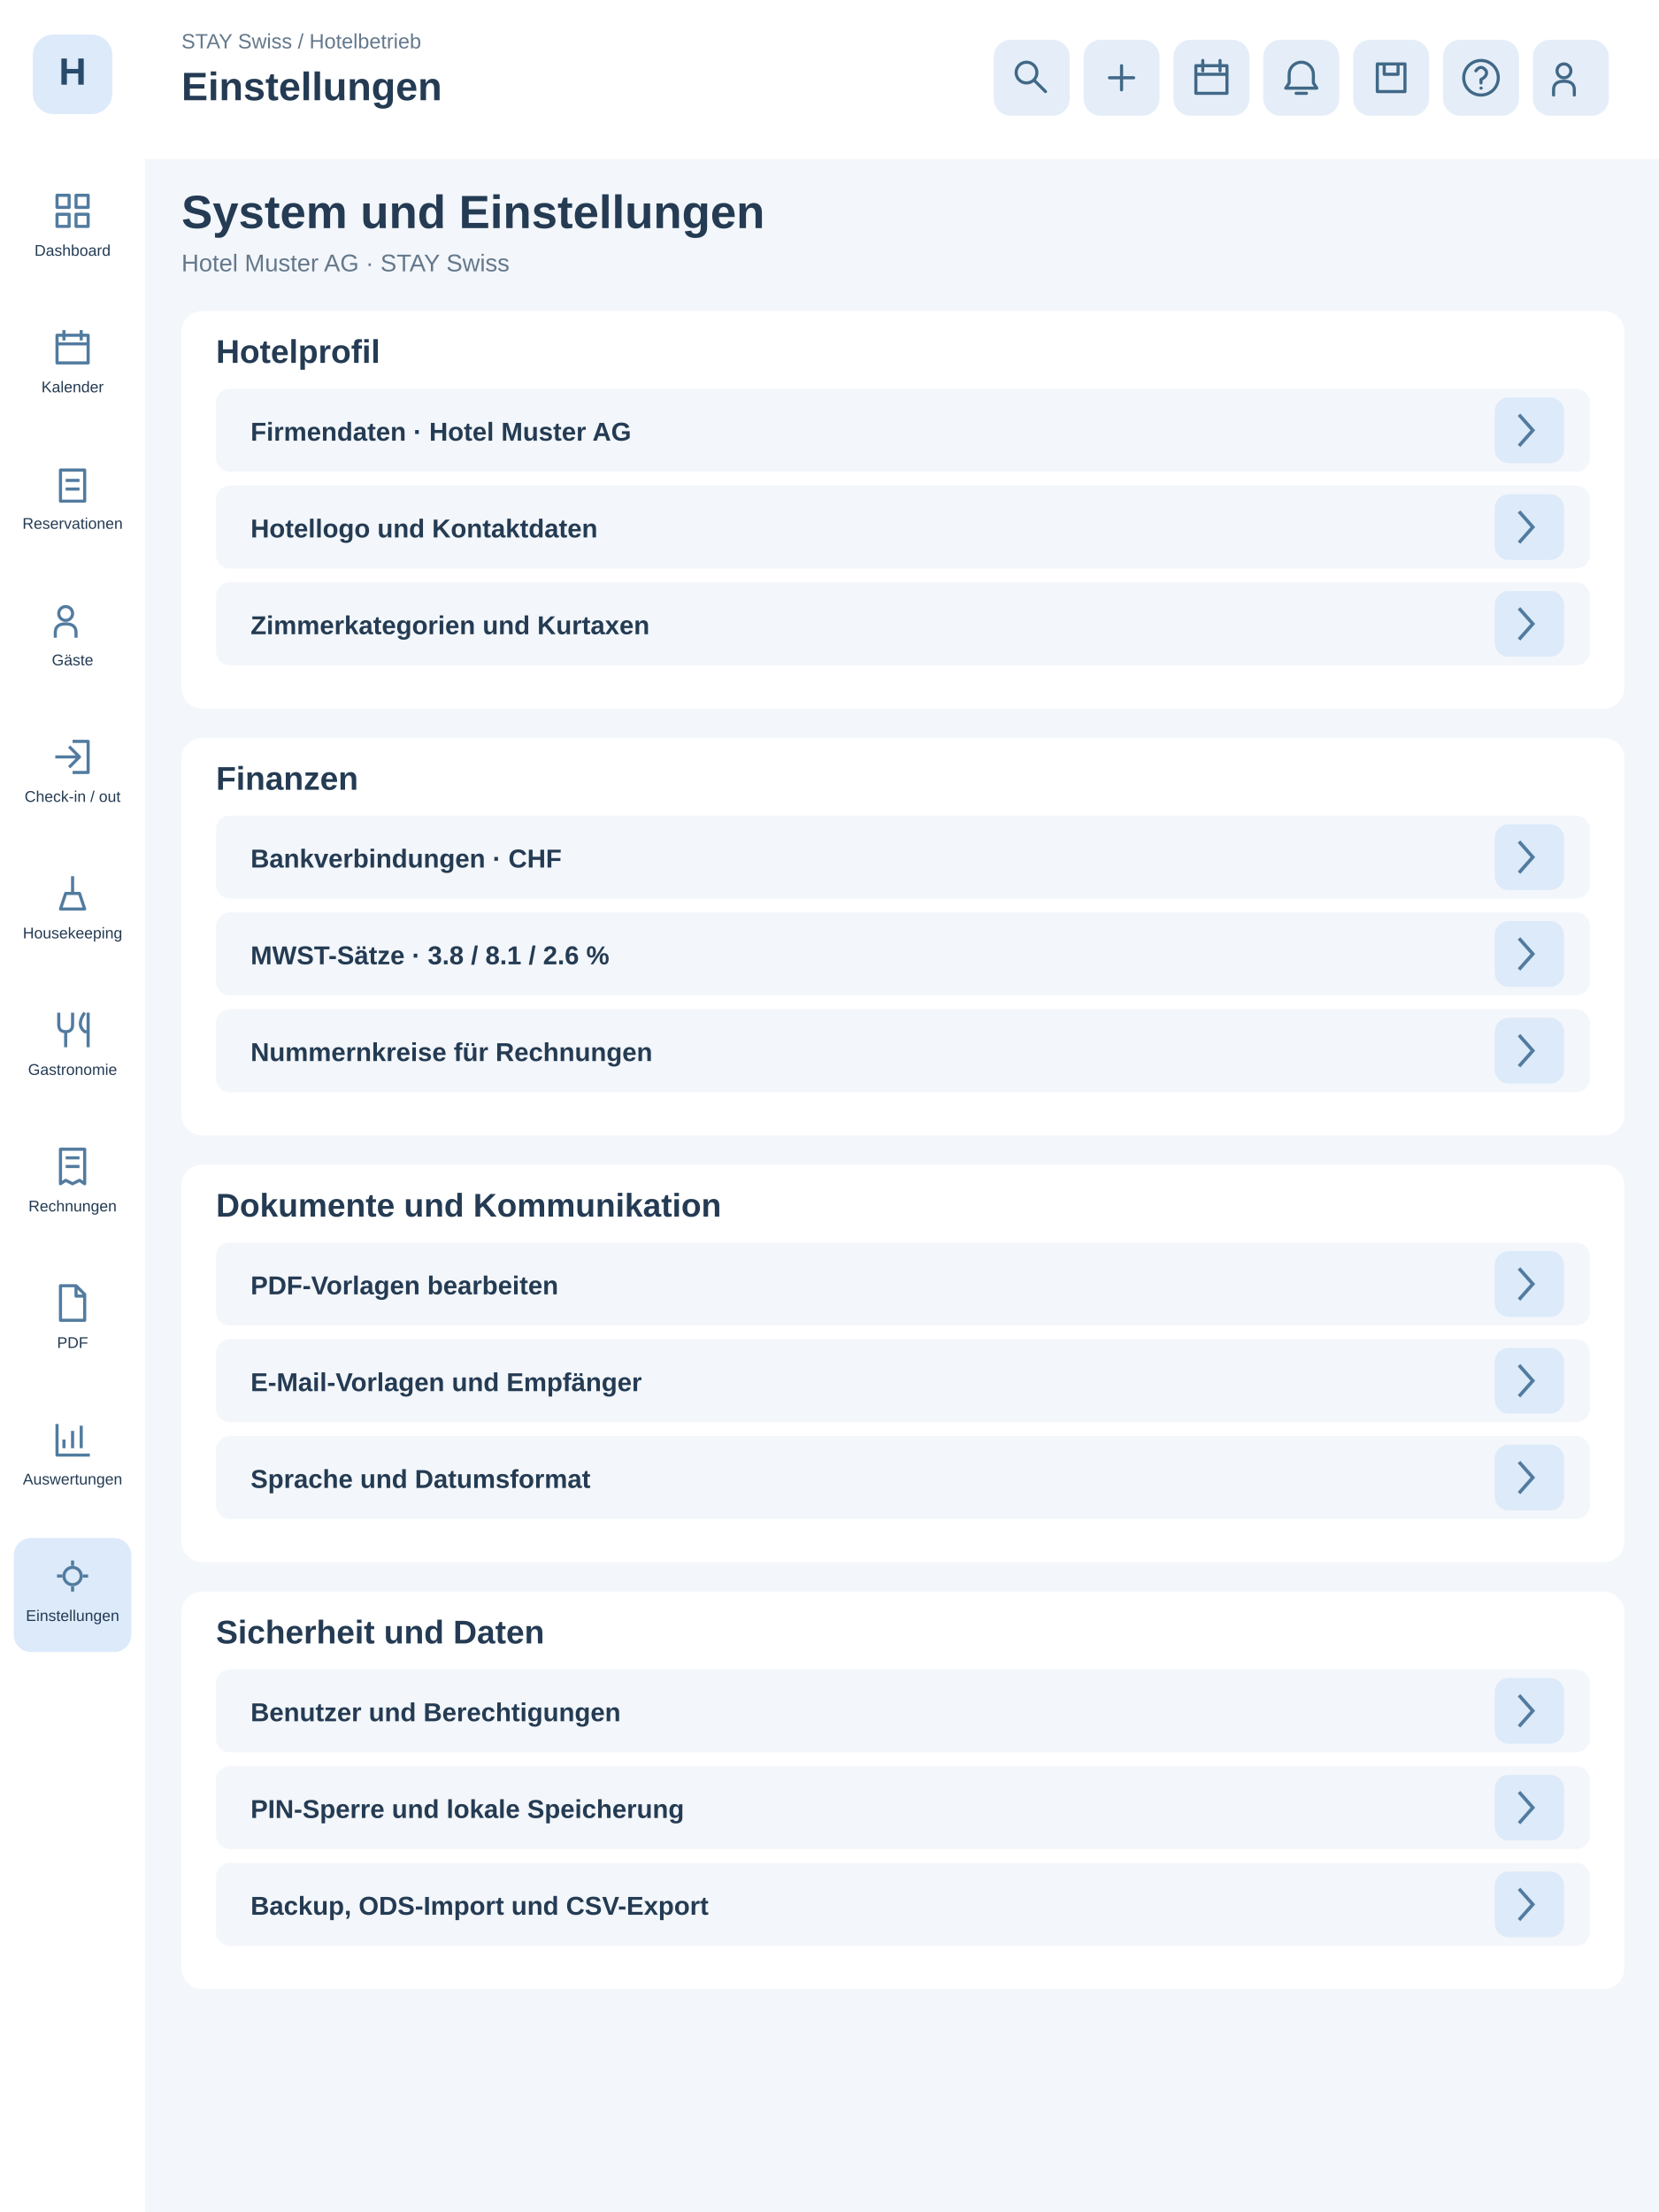
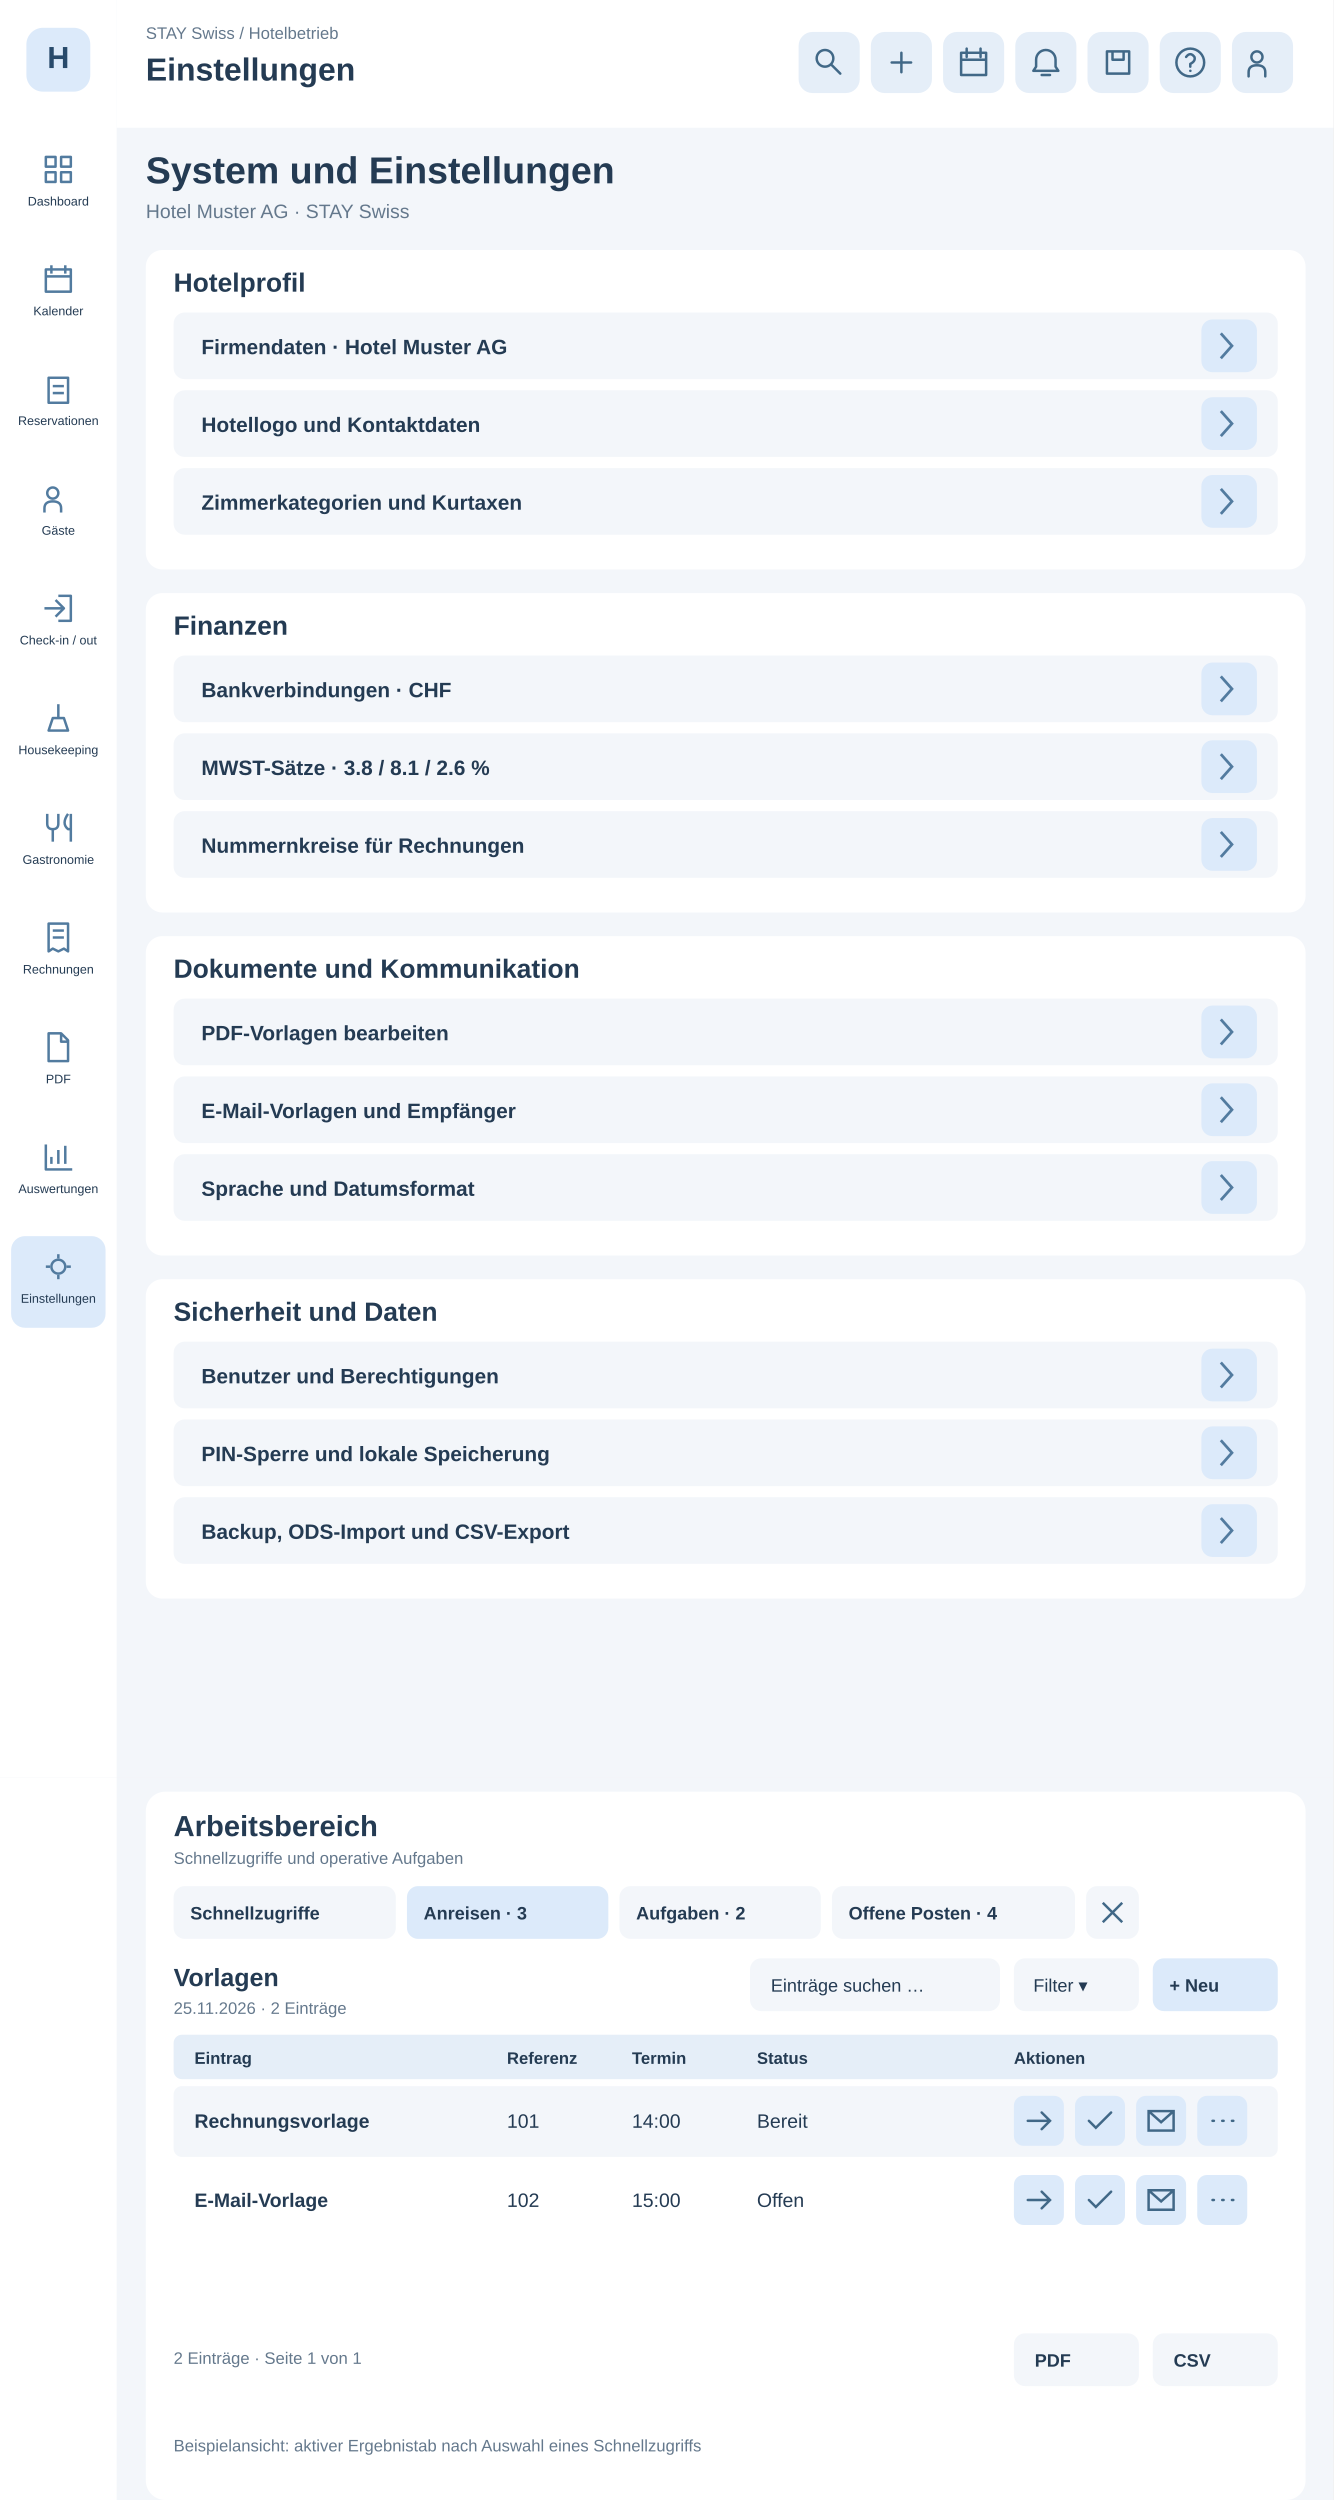
- <svg xmlns="http://www.w3.org/2000/svg" width="960" height="1280" viewBox="0 0 960 1280">
+ <svg xmlns="http://www.w3.org/2000/svg" width="960" height="1800" viewBox="0 0 960 1800">
  <style>.nav:hover rect,.quick:hover rect{fill:#c5dff4}</style>
  <rect width="960" height="1280" fill="#f3f6fa" />
  <rect width="84" height="1280" fill="#fff" />
  <rect x="19" y="20" width="46" height="46" rx="12" fill="#dceafa" />
  <text x="42" y="49" text-anchor="middle" font-family="Arial" font-weight="700" font-size="22" fill="#284a6b">H</text>
  <g class="nav" tabindex="0">
    <rect x="8" y="100" width="68" height="66" rx="10" fill="#fff" />
    <g transform="translate(30,110)" stroke="#527b9f" stroke-width="1.8" fill="none" stroke-linejoin="round">
      <path d="M3 3h7v7H3zM14 3h7v7h-7zM3 14h7v7H3zM14 14h7v7h-7z" />
    </g>
    <text x="42" y="148" text-anchor="middle" font-family="Arial" font-size="9" fill="#243b53">Dashboard</text>
  </g>
  <g class="nav" tabindex="0">
    <rect x="8" y="179" width="68" height="66" rx="10" fill="#fff" />
    <g transform="translate(30,189)" stroke="#527b9f" stroke-width="1.8" fill="none" stroke-linejoin="round">
      <path d="M3 5h18v16H3zM7 2v6M17 2v6M3 10h18" />
    </g>
    <text x="42" y="227" text-anchor="middle" font-family="Arial" font-size="9" fill="#243b53">Kalender</text>
  </g>
  <g class="nav" tabindex="0">
    <rect x="8" y="258" width="68" height="66" rx="10" fill="#fff" />
    <g transform="translate(30,268)" stroke="#527b9f" stroke-width="1.8" fill="none" stroke-linejoin="round">
      <path d="M5 4h14v18H5zM8 10h8M8 15h8" />
    </g>
    <text x="42" y="306" text-anchor="middle" font-family="Arial" font-size="9" fill="#243b53">Reservationen</text>
  </g>
  <g class="nav" tabindex="0">
    <rect x="8" y="337" width="68" height="66" rx="10" fill="#fff" />
    <g transform="translate(30,347)" stroke="#527b9f" stroke-width="1.8" fill="none" stroke-linejoin="round">
      <path d="M8 12a4 4 0 1 0 0-8a4 4 0 1 0 0 8M2 22v-3q0-5 6-5t6 5v3" />
    </g>
    <text x="42" y="385" text-anchor="middle" font-family="Arial" font-size="9" fill="#243b53">Gäste</text>
  </g>
  <g class="nav" tabindex="0">
    <rect x="8" y="416" width="68" height="66" rx="10" fill="#fff" />
    <g transform="translate(30,426)" stroke="#527b9f" stroke-width="1.8" fill="none" stroke-linejoin="round">
      <path d="M12 3h9v18h-9M2 12h14M10 6l6 6-6 6" />
    </g>
    <text x="42" y="464" text-anchor="middle" font-family="Arial" font-size="9" fill="#243b53">Check-in / out</text>
  </g>
  <g class="nav" tabindex="0">
    <rect x="8" y="495" width="68" height="66" rx="10" fill="#fff" />
    <g transform="translate(30,505)" stroke="#527b9f" stroke-width="1.8" fill="none" stroke-linejoin="round">
      <path d="M5 21h14l-3-9H8zM12 12V2" />
    </g>
    <text x="42" y="543" text-anchor="middle" font-family="Arial" font-size="9" fill="#243b53">Housekeeping</text>
  </g>
  <g class="nav" tabindex="0">
    <rect x="8" y="574" width="68" height="66" rx="10" fill="#fff" />
    <g transform="translate(30,584)" stroke="#527b9f" stroke-width="1.8" fill="none" stroke-linejoin="round">
      <path d="M4 2v7q0 4 4 4t4-4V2M8 13v9M19 2q-5 7 0 11h2M21 2v20" />
    </g>
    <text x="42" y="622" text-anchor="middle" font-family="Arial" font-size="9" fill="#243b53">Gastronomie</text>
  </g>
  <g class="nav" tabindex="0">
    <rect x="8" y="653" width="68" height="66" rx="10" fill="#fff" />
    <g transform="translate(30,663)" stroke="#527b9f" stroke-width="1.8" fill="none" stroke-linejoin="round">
      <path d="M5 2h14v20l-3-2-4 2-4-2-3 2zM8 7h8M8 12h8" />
    </g>
    <text x="42" y="701" text-anchor="middle" font-family="Arial" font-size="9" fill="#243b53">Rechnungen</text>
  </g>
  <g class="nav" tabindex="0">
    <rect x="8" y="732" width="68" height="66" rx="10" fill="#fff" />
    <g transform="translate(30,742)" stroke="#527b9f" stroke-width="1.8" fill="none" stroke-linejoin="round">
      <path d="M5 2h9l5 5v15H5zM14 2v6h5" />
    </g>
    <text x="42" y="780" text-anchor="middle" font-family="Arial" font-size="9" fill="#243b53">PDF</text>
  </g>
  <g class="nav" tabindex="0">
    <rect x="8" y="811" width="68" height="66" rx="10" fill="#fff" />
    <g transform="translate(30,821)" stroke="#527b9f" stroke-width="1.8" fill="none" stroke-linejoin="round">
      <path d="M3 3v18h19M7 17v-5M12 17V7M17 17V4" />
    </g>
    <text x="42" y="859" text-anchor="middle" font-family="Arial" font-size="9" fill="#243b53">Auswertungen</text>
  </g>
  <g class="nav" tabindex="0">
    <rect x="8" y="890" width="68" height="66" rx="10" fill="#dceafa" />
    <g transform="translate(30,900)" stroke="#527b9f" stroke-width="1.8" fill="none" stroke-linejoin="round">
      <path d="M12 3v3M12 18v3M3 12h3M18 12h3M12 7a5 5 0 1 0 0 10a5 5 0 1 0 0-10" />
    </g>
    <text x="42" y="938" text-anchor="middle" font-family="Arial" font-size="9" fill="#243b53">Einstellungen</text>
  </g>
  <rect x="84" width="876" height="92" fill="#fff" />
  <text x="105" y="28" font-family="Arial" font-size="12" fill="#64788c">STAY Swiss / Hotelbetrieb</text>
  <text x="105" y="58" font-family="Arial" font-size="23" font-weight="700" fill="#243b53">Einstellungen</text>
  <g class="quick" tabindex="0">
    <rect x="575" y="23" width="44" height="44" rx="10" fill="#e5eef8" />
    <g transform="translate(585,33)" stroke="#416887" stroke-width="1.8" fill="none" stroke-linecap="round" stroke-linejoin="round">
      <path d="M14 14l6 6M15 9a6 6 0 1 0-12 0a6 6 0 1 0 12 0" />
    </g>
  </g>
  <g class="quick" tabindex="0">
    <rect x="627" y="23" width="44" height="44" rx="10" fill="#e5eef8" />
    <g transform="translate(637,33)" stroke="#416887" stroke-width="1.8" fill="none" stroke-linecap="round" stroke-linejoin="round">
      <path d="M12 5v14M5 12h14" />
    </g>
  </g>
  <g class="quick" tabindex="0">
    <rect x="679" y="23" width="44" height="44" rx="10" fill="#e5eef8" />
    <g transform="translate(689,33)" stroke="#416887" stroke-width="1.8" fill="none" stroke-linecap="round" stroke-linejoin="round">
      <path d="M3 5h18v16H3zM7 2v6M17 2v6M3 10h18" />
    </g>
  </g>
  <g class="quick" tabindex="0">
    <rect x="731" y="23" width="44" height="44" rx="10" fill="#e5eef8" />
    <g transform="translate(741,33)" stroke="#416887" stroke-width="1.8" fill="none" stroke-linecap="round" stroke-linejoin="round">
      <path d="M12 3a7 7 0 0 0-7 7v5l-2 3h18l-2-3v-5a7 7 0 0 0-7-7M9 21h6" />
    </g>
  </g>
  <g class="quick" tabindex="0">
    <rect x="783" y="23" width="44" height="44" rx="10" fill="#e5eef8" />
    <g transform="translate(793,33)" stroke="#416887" stroke-width="1.8" fill="none" stroke-linecap="round" stroke-linejoin="round">
      <path d="M4 4h16v16H4zM8 4v6h8V4" />
    </g>
  </g>
  <g class="quick" tabindex="0">
    <rect x="835" y="23" width="44" height="44" rx="10" fill="#e5eef8" />
    <g transform="translate(845,33)" stroke="#416887" stroke-width="1.8" fill="none" stroke-linecap="round" stroke-linejoin="round">
      <path d="M12 2a10 10 0 1 0 0 20a10 10 0 1 0 0-20M9 8q3-4 6 0q1 3-3 5v2M12 18h.1" />
    </g>
  </g>
  <g class="quick" tabindex="0">
    <rect x="887" y="23" width="44" height="44" rx="10" fill="#e5eef8" />
    <g transform="translate(897,33)" stroke="#416887" stroke-width="1.8" fill="none" stroke-linecap="round" stroke-linejoin="round">
      <path d="M8 12a4 4 0 1 0 0-8a4 4 0 1 0 0 8M2 22v-3q0-5 6-5t6 5v3" />
    </g>
  </g>
  <text x="105" y="132" font-family="Arial" font-size="27" font-weight="700" fill="#243b53">System und Einstellungen</text>
  <text x="105" y="157" font-family="Arial" font-size="14" font-weight="400" fill="#64788c">Hotel Muster AG · STAY Swiss</text>
  <rect x="105" y="180" width="835" height="230" rx="12" fill="#fff" />
  <text x="125" y="210" font-family="Arial" font-size="19" font-weight="700" fill="#243b53">Hotelprofil</text>
  <rect x="125" y="225" width="795" height="48" rx="8" fill="#f3f6fa" />
  <text x="145" y="255" font-family="Arial" font-size="15" font-weight="600" fill="#243b53">Firmendaten · Hotel Muster AG</text>
  <g>
    <rect x="865" y="230" width="40" height="38" rx="8" fill="#dceafa" />
    <path d="M879 240l8 9-8 9" stroke="#527b9f" stroke-width="2" fill="none" />
  </g>
  <rect x="125" y="281" width="795" height="48" rx="8" fill="#f3f6fa" />
  <text x="145" y="311" font-family="Arial" font-size="15" font-weight="600" fill="#243b53">Hotellogo und Kontaktdaten</text>
  <g>
    <rect x="865" y="286" width="40" height="38" rx="8" fill="#dceafa" />
    <path d="M879 296l8 9-8 9" stroke="#527b9f" stroke-width="2" fill="none" />
  </g>
  <rect x="125" y="337" width="795" height="48" rx="8" fill="#f3f6fa" />
  <text x="145" y="367" font-family="Arial" font-size="15" font-weight="600" fill="#243b53">Zimmerkategorien und Kurtaxen</text>
  <g>
    <rect x="865" y="342" width="40" height="38" rx="8" fill="#dceafa" />
    <path d="M879 352l8 9-8 9" stroke="#527b9f" stroke-width="2" fill="none" />
  </g>
  <rect x="105" y="427" width="835" height="230" rx="12" fill="#fff" />
  <text x="125" y="457" font-family="Arial" font-size="19" font-weight="700" fill="#243b53">Finanzen</text>
  <rect x="125" y="472" width="795" height="48" rx="8" fill="#f3f6fa" />
  <text x="145" y="502" font-family="Arial" font-size="15" font-weight="600" fill="#243b53">Bankverbindungen · CHF</text>
  <g>
    <rect x="865" y="477" width="40" height="38" rx="8" fill="#dceafa" />
    <path d="M879 487l8 9-8 9" stroke="#527b9f" stroke-width="2" fill="none" />
  </g>
  <rect x="125" y="528" width="795" height="48" rx="8" fill="#f3f6fa" />
  <text x="145" y="558" font-family="Arial" font-size="15" font-weight="600" fill="#243b53">MWST-Sätze · 3.8 / 8.1 / 2.6 %</text>
  <g>
    <rect x="865" y="533" width="40" height="38" rx="8" fill="#dceafa" />
    <path d="M879 543l8 9-8 9" stroke="#527b9f" stroke-width="2" fill="none" />
  </g>
  <rect x="125" y="584" width="795" height="48" rx="8" fill="#f3f6fa" />
  <text x="145" y="614" font-family="Arial" font-size="15" font-weight="600" fill="#243b53">Nummernkreise für Rechnungen</text>
  <g>
    <rect x="865" y="589" width="40" height="38" rx="8" fill="#dceafa" />
    <path d="M879 599l8 9-8 9" stroke="#527b9f" stroke-width="2" fill="none" />
  </g>
  <rect x="105" y="674" width="835" height="230" rx="12" fill="#fff" />
  <text x="125" y="704" font-family="Arial" font-size="19" font-weight="700" fill="#243b53">Dokumente und Kommunikation</text>
  <rect x="125" y="719" width="795" height="48" rx="8" fill="#f3f6fa" />
  <text x="145" y="749" font-family="Arial" font-size="15" font-weight="600" fill="#243b53">PDF-Vorlagen bearbeiten</text>
  <g>
    <rect x="865" y="724" width="40" height="38" rx="8" fill="#dceafa" />
    <path d="M879 734l8 9-8 9" stroke="#527b9f" stroke-width="2" fill="none" />
  </g>
  <rect x="125" y="775" width="795" height="48" rx="8" fill="#f3f6fa" />
  <text x="145" y="805" font-family="Arial" font-size="15" font-weight="600" fill="#243b53">E-Mail-Vorlagen und Empfänger</text>
  <g>
    <rect x="865" y="780" width="40" height="38" rx="8" fill="#dceafa" />
    <path d="M879 790l8 9-8 9" stroke="#527b9f" stroke-width="2" fill="none" />
  </g>
  <rect x="125" y="831" width="795" height="48" rx="8" fill="#f3f6fa" />
  <text x="145" y="861" font-family="Arial" font-size="15" font-weight="600" fill="#243b53">Sprache und Datumsformat</text>
  <g>
    <rect x="865" y="836" width="40" height="38" rx="8" fill="#dceafa" />
    <path d="M879 846l8 9-8 9" stroke="#527b9f" stroke-width="2" fill="none" />
  </g>
  <rect x="105" y="921" width="835" height="230" rx="12" fill="#fff" />
  <text x="125" y="951" font-family="Arial" font-size="19" font-weight="700" fill="#243b53">Sicherheit und Daten</text>
  <rect x="125" y="966" width="795" height="48" rx="8" fill="#f3f6fa" />
  <text x="145" y="996" font-family="Arial" font-size="15" font-weight="600" fill="#243b53">Benutzer und Berechtigungen</text>
  <g>
    <rect x="865" y="971" width="40" height="38" rx="8" fill="#dceafa" />
    <path d="M879 981l8 9-8 9" stroke="#527b9f" stroke-width="2" fill="none" />
  </g>
  <rect x="125" y="1022" width="795" height="48" rx="8" fill="#f3f6fa" />
  <text x="145" y="1052" font-family="Arial" font-size="15" font-weight="600" fill="#243b53">PIN-Sperre und lokale Speicherung</text>
  <g>
    <rect x="865" y="1027" width="40" height="38" rx="8" fill="#dceafa" />
    <path d="M879 1037l8 9-8 9" stroke="#527b9f" stroke-width="2" fill="none" />
  </g>
  <rect x="125" y="1078" width="795" height="48" rx="8" fill="#f3f6fa" />
  <text x="145" y="1108" font-family="Arial" font-size="15" font-weight="600" fill="#243b53">Backup, ODS-Import und CSV-Export</text>
  <g>
    <rect x="865" y="1083" width="40" height="38" rx="8" fill="#dceafa" />
    <path d="M879 1093l8 9-8 9" stroke="#527b9f" stroke-width="2" fill="none" />
  </g>
+   <rect x="0" y="1280" width="960" height="520" fill="#f3f6fa" />
+   <rect x="0" y="1280" width="84" height="520" fill="#fff" />
+   <g transform="translate(0,550)">
+     <rect x="105" y="740" width="835" height="510" rx="14" fill="#fff" />
+     <text x="125" y="772" font-family="Arial" font-size="21" font-weight="700" fill="#243b53">Arbeitsbereich</text>
+     <text x="125" y="792" font-family="Arial" font-size="12" font-weight="400" fill="#64788c">Schnellzugriffe und operative Aufgaben</text>
+     <g tabindex="0">
+       <rect x="125" y="808" width="160" height="38" rx="8" fill="#f3f6fa" />
+       <text x="137" y="832" font-family="Arial" font-size="13" font-weight="700" fill="#243b53">Schnellzugriffe</text>
+     </g>
+     <g tabindex="0">
+       <rect x="293" y="808" width="145" height="38" rx="8" fill="#dceafa" />
+       <text x="305" y="832" font-family="Arial" font-size="13" font-weight="700" fill="#243b53">Anreisen · 3</text>
+     </g>
+     <g tabindex="0">
+       <rect x="446" y="808" width="145" height="38" rx="8" fill="#f3f6fa" />
+       <text x="458" y="832" font-family="Arial" font-size="13" font-weight="700" fill="#243b53">Aufgaben · 2</text>
+     </g>
+     <g tabindex="0">
+       <rect x="599" y="808" width="175" height="38" rx="8" fill="#f3f6fa" />
+       <text x="611" y="832" font-family="Arial" font-size="13" font-weight="700" fill="#243b53">Offene Posten · 4</text>
+     </g>
+     <g>
+       <rect x="782" y="808" width="38" height="38" rx="8" fill="#f3f6fa" />
+       <path d="M794 820l14 14m0-14l-14 14" stroke="#416887" stroke-width="1.8" />
+     </g>
+     <text x="125" y="880" font-family="Arial" font-size="18" font-weight="700" fill="#243b53">Vorlagen</text>
+     <text x="125" y="900" font-family="Arial" font-size="12" font-weight="400" fill="#64788c">25.11.2026 · 2 Einträge</text>
+     <rect x="540" y="860" width="180" height="38" rx="8" fill="#f3f6fa" />
+     <text x="555" y="884" font-family="Arial" font-size="13" font-weight="400" fill="#243b53">Einträge suchen …</text>
+     <rect x="730" y="860" width="90" height="38" rx="8" fill="#f3f6fa" />
+     <text x="744" y="884" font-family="Arial" font-size="13" font-weight="400" fill="#243b53">Filter ▾</text>
+     <rect x="830" y="860" width="90" height="38" rx="8" fill="#dceafa" />
+     <text x="842" y="884" font-family="Arial" font-size="13" font-weight="700" fill="#243b53">+ Neu</text>
+     <rect x="125" y="915" width="795" height="32" rx="6" fill="#e5eef8" />
+     <text x="140" y="936" font-family="Arial" font-size="12" font-weight="700" fill="#243b53">Eintrag</text>
+     <text x="365" y="936" font-family="Arial" font-size="12" font-weight="700" fill="#243b53">Referenz</text>
+     <text x="455" y="936" font-family="Arial" font-size="12" font-weight="700" fill="#243b53">Termin</text>
+     <text x="545" y="936" font-family="Arial" font-size="12" font-weight="700" fill="#243b53">Status</text>
+     <text x="730" y="936" font-family="Arial" font-size="12" font-weight="700" fill="#243b53">Aktionen</text>
+     <rect x="125" y="952" width="795" height="51" rx="6" fill="#f3f6fa" />
+     <text x="140" y="982" font-family="Arial" font-size="14" font-weight="700" fill="#243b53">Rechnungsvorlage</text>
+     <text x="365" y="982" font-family="Arial" font-size="14" font-weight="400" fill="#243b53">101</text>
+     <text x="455" y="982" font-family="Arial" font-size="14" font-weight="400" fill="#243b53">14:00</text>
+     <text x="545" y="982" font-family="Arial" font-size="14" font-weight="400" fill="#243b53">Bereit</text>
+     <g tabindex="0">
+       <rect x="730" y="959" width="36" height="36" rx="7" fill="#dceafa" />
+       <g transform="translate(736,965)" stroke="#416887" stroke-width="1.8" stroke-linecap="round" fill="none">
+         <path d="M4 12h16M14 6l6 6-6 6" />
+       </g>
+     </g>
+     <g tabindex="0">
+       <rect x="774" y="959" width="36" height="36" rx="7" fill="#dceafa" />
+       <g transform="translate(780,965)" stroke="#416887" stroke-width="1.8" stroke-linecap="round" fill="none">
+         <path d="M4 12l5 5L20 6" />
+       </g>
+     </g>
+     <g tabindex="0">
+       <rect x="818" y="959" width="36" height="36" rx="7" fill="#dceafa" />
+       <g transform="translate(824,965)" stroke="#416887" stroke-width="1.8" stroke-linecap="round" fill="none">
+         <path d="M3 5h18v14H3zM3 5l9 8 9-8" />
+       </g>
+     </g>
+     <g tabindex="0">
+       <rect x="862" y="959" width="36" height="36" rx="7" fill="#dceafa" />
+       <g transform="translate(868,965)" stroke="#416887" stroke-width="1.8" stroke-linecap="round" fill="none">
+         <path d="M5 12h1M12 12h1M19 12h1" />
+       </g>
+     </g>
+     <rect x="125" y="1009" width="795" height="51" rx="6" fill="#fff" />
+     <text x="140" y="1039" font-family="Arial" font-size="14" font-weight="700" fill="#243b53">E-Mail-Vorlage</text>
+     <text x="365" y="1039" font-family="Arial" font-size="14" font-weight="400" fill="#243b53">102</text>
+     <text x="455" y="1039" font-family="Arial" font-size="14" font-weight="400" fill="#243b53">15:00</text>
+     <text x="545" y="1039" font-family="Arial" font-size="14" font-weight="400" fill="#243b53">Offen</text>
+     <g tabindex="0">
+       <rect x="730" y="1016" width="36" height="36" rx="7" fill="#dceafa" />
+       <g transform="translate(736,1022)" stroke="#416887" stroke-width="1.8" stroke-linecap="round" fill="none">
+         <path d="M4 12h16M14 6l6 6-6 6" />
+       </g>
+     </g>
+     <g tabindex="0">
+       <rect x="774" y="1016" width="36" height="36" rx="7" fill="#dceafa" />
+       <g transform="translate(780,1022)" stroke="#416887" stroke-width="1.8" stroke-linecap="round" fill="none">
+         <path d="M4 12l5 5L20 6" />
+       </g>
+     </g>
+     <g tabindex="0">
+       <rect x="818" y="1016" width="36" height="36" rx="7" fill="#dceafa" />
+       <g transform="translate(824,1022)" stroke="#416887" stroke-width="1.8" stroke-linecap="round" fill="none">
+         <path d="M3 5h18v14H3zM3 5l9 8 9-8" />
+       </g>
+     </g>
+     <g tabindex="0">
+       <rect x="862" y="1016" width="36" height="36" rx="7" fill="#dceafa" />
+       <g transform="translate(868,1022)" stroke="#416887" stroke-width="1.8" stroke-linecap="round" fill="none">
+         <path d="M5 12h1M12 12h1M19 12h1" />
+       </g>
+     </g>
+     <text x="125" y="1152" font-family="Arial" font-size="12" font-weight="400" fill="#64788c">2 Einträge · Seite 1 von 1</text>
+     <rect x="730" y="1130" width="90" height="38" rx="8" fill="#f3f6fa" />
+     <text x="745" y="1154" font-family="Arial" font-size="13" font-weight="700" fill="#243b53">PDF</text>
+     <rect x="830" y="1130" width="90" height="38" rx="8" fill="#f3f6fa" />
+     <text x="845" y="1154" font-family="Arial" font-size="13" font-weight="700" fill="#243b53">CSV</text>
+     <text x="125" y="1215" font-family="Arial" font-size="12" font-weight="400" fill="#64788c">Beispielansicht: aktiver Ergebnistab nach Auswahl eines Schnellzugriffs</text>
+   </g>
</svg>
